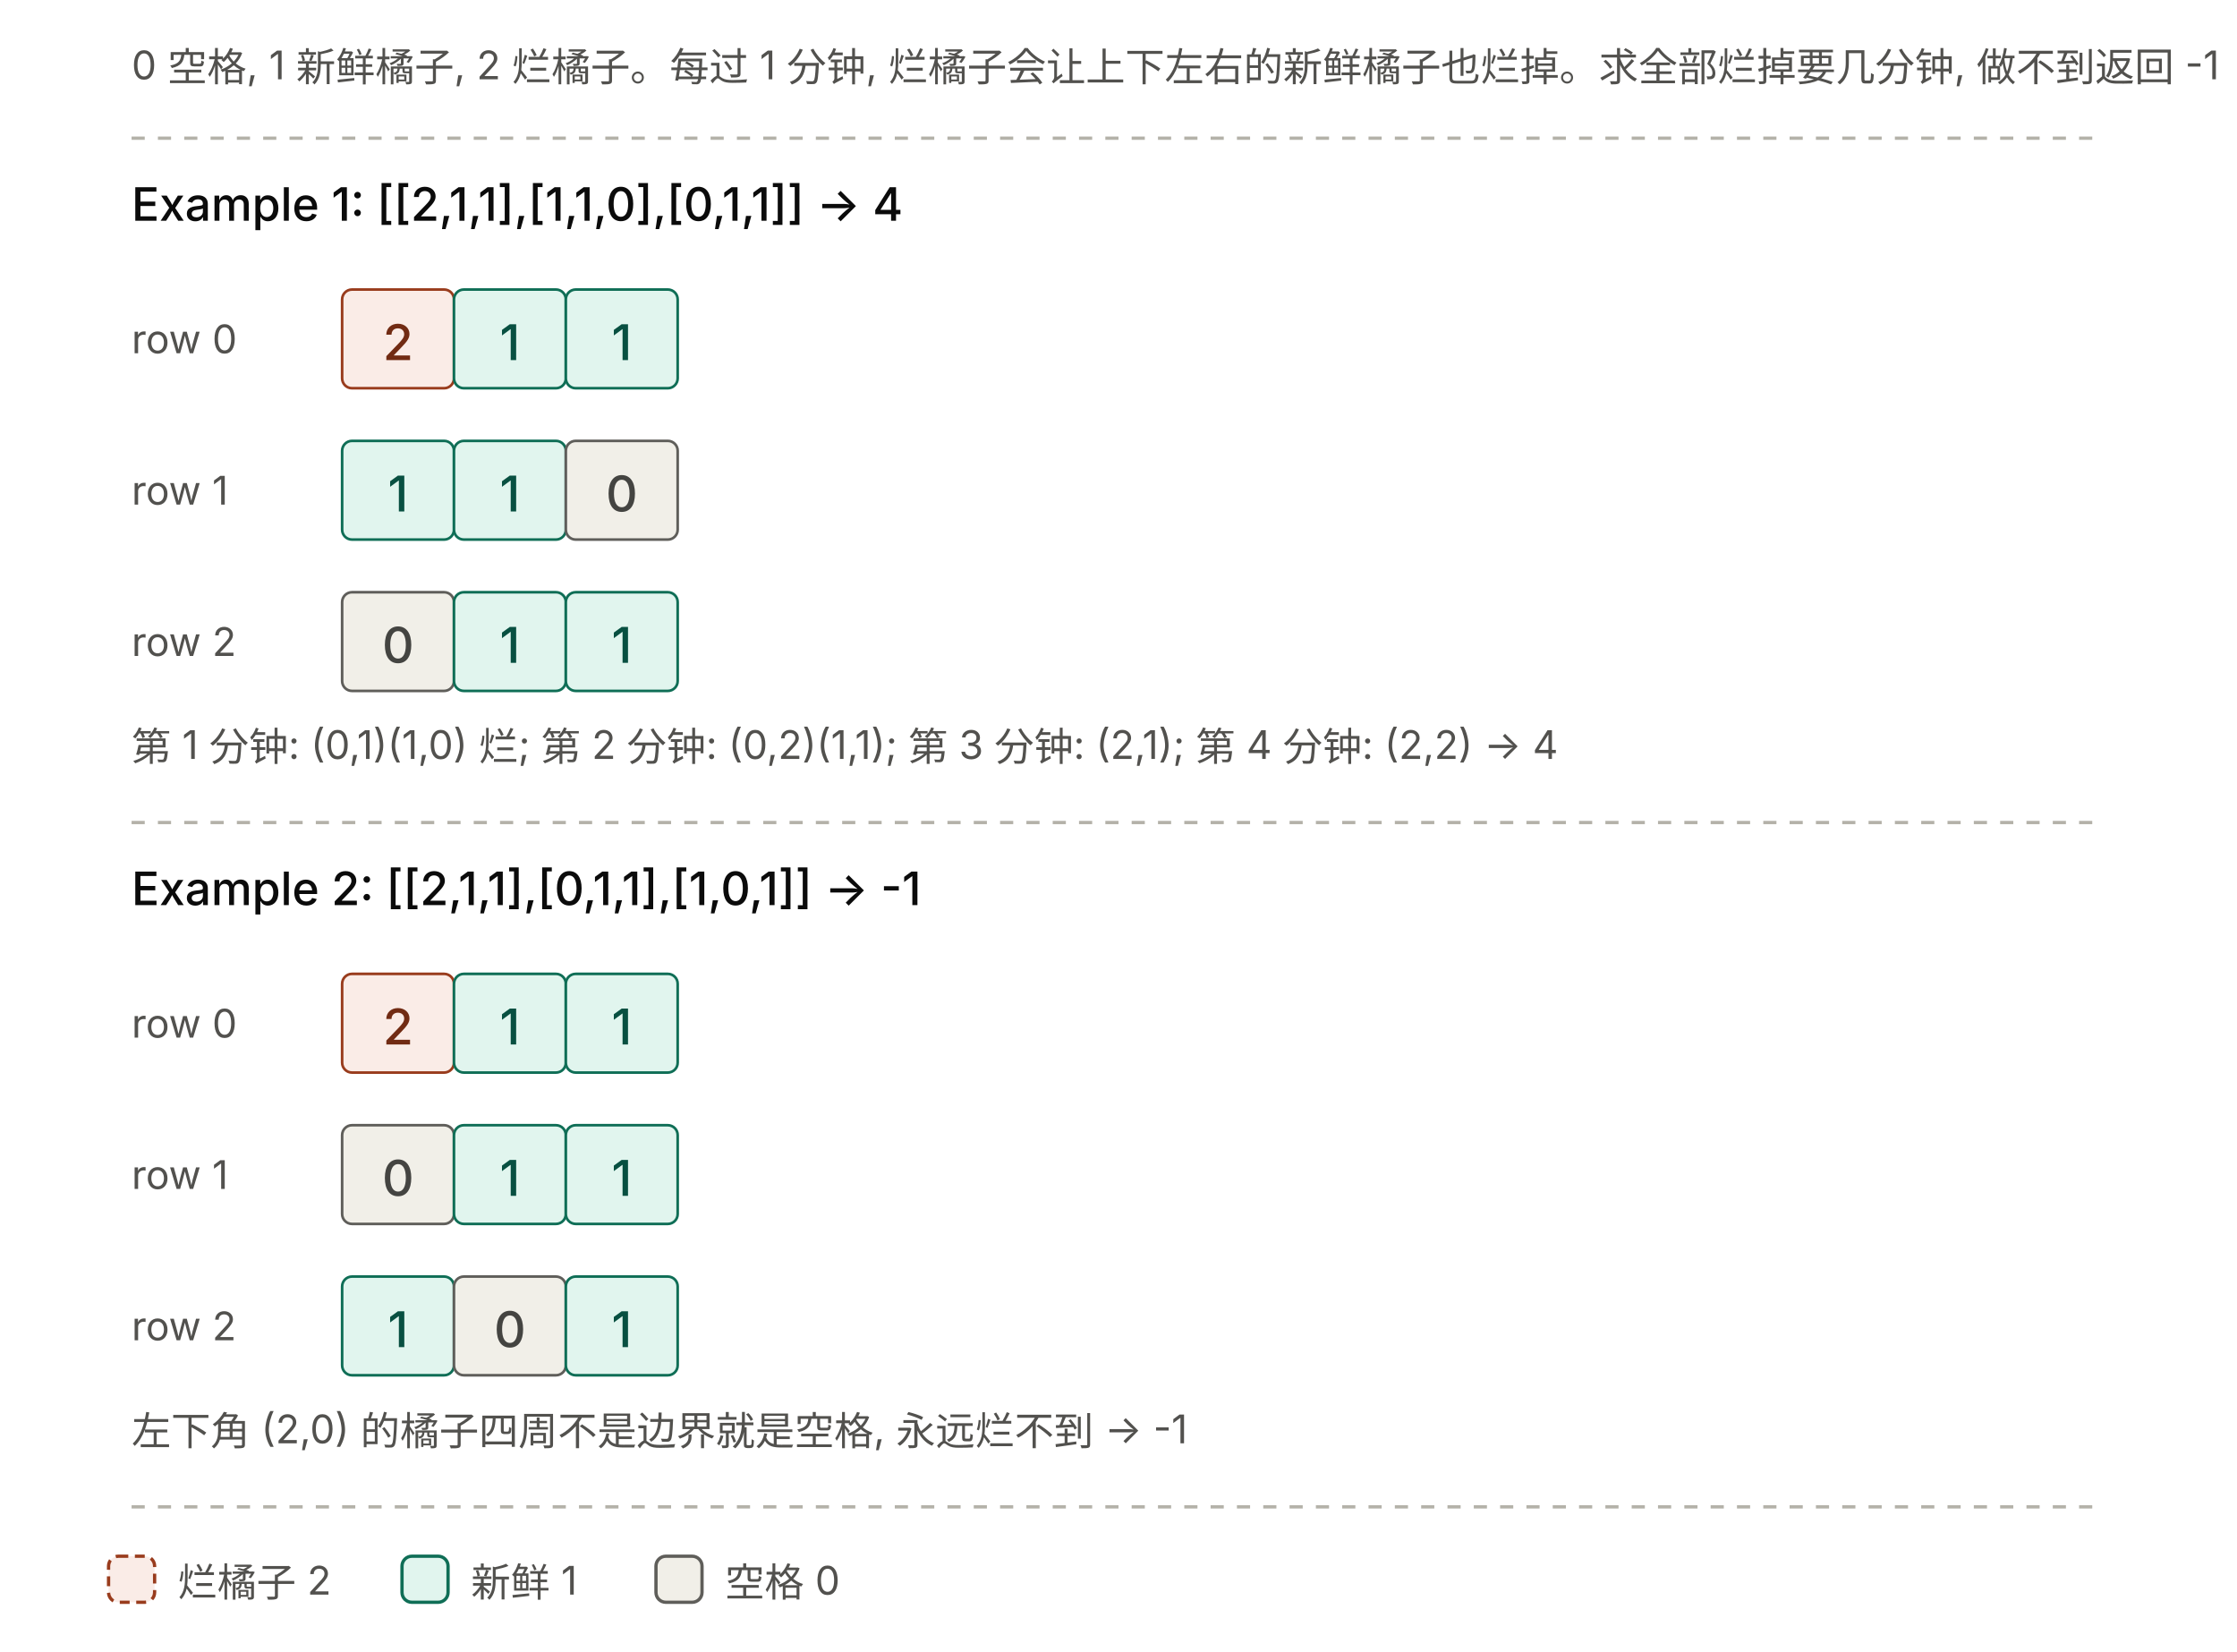
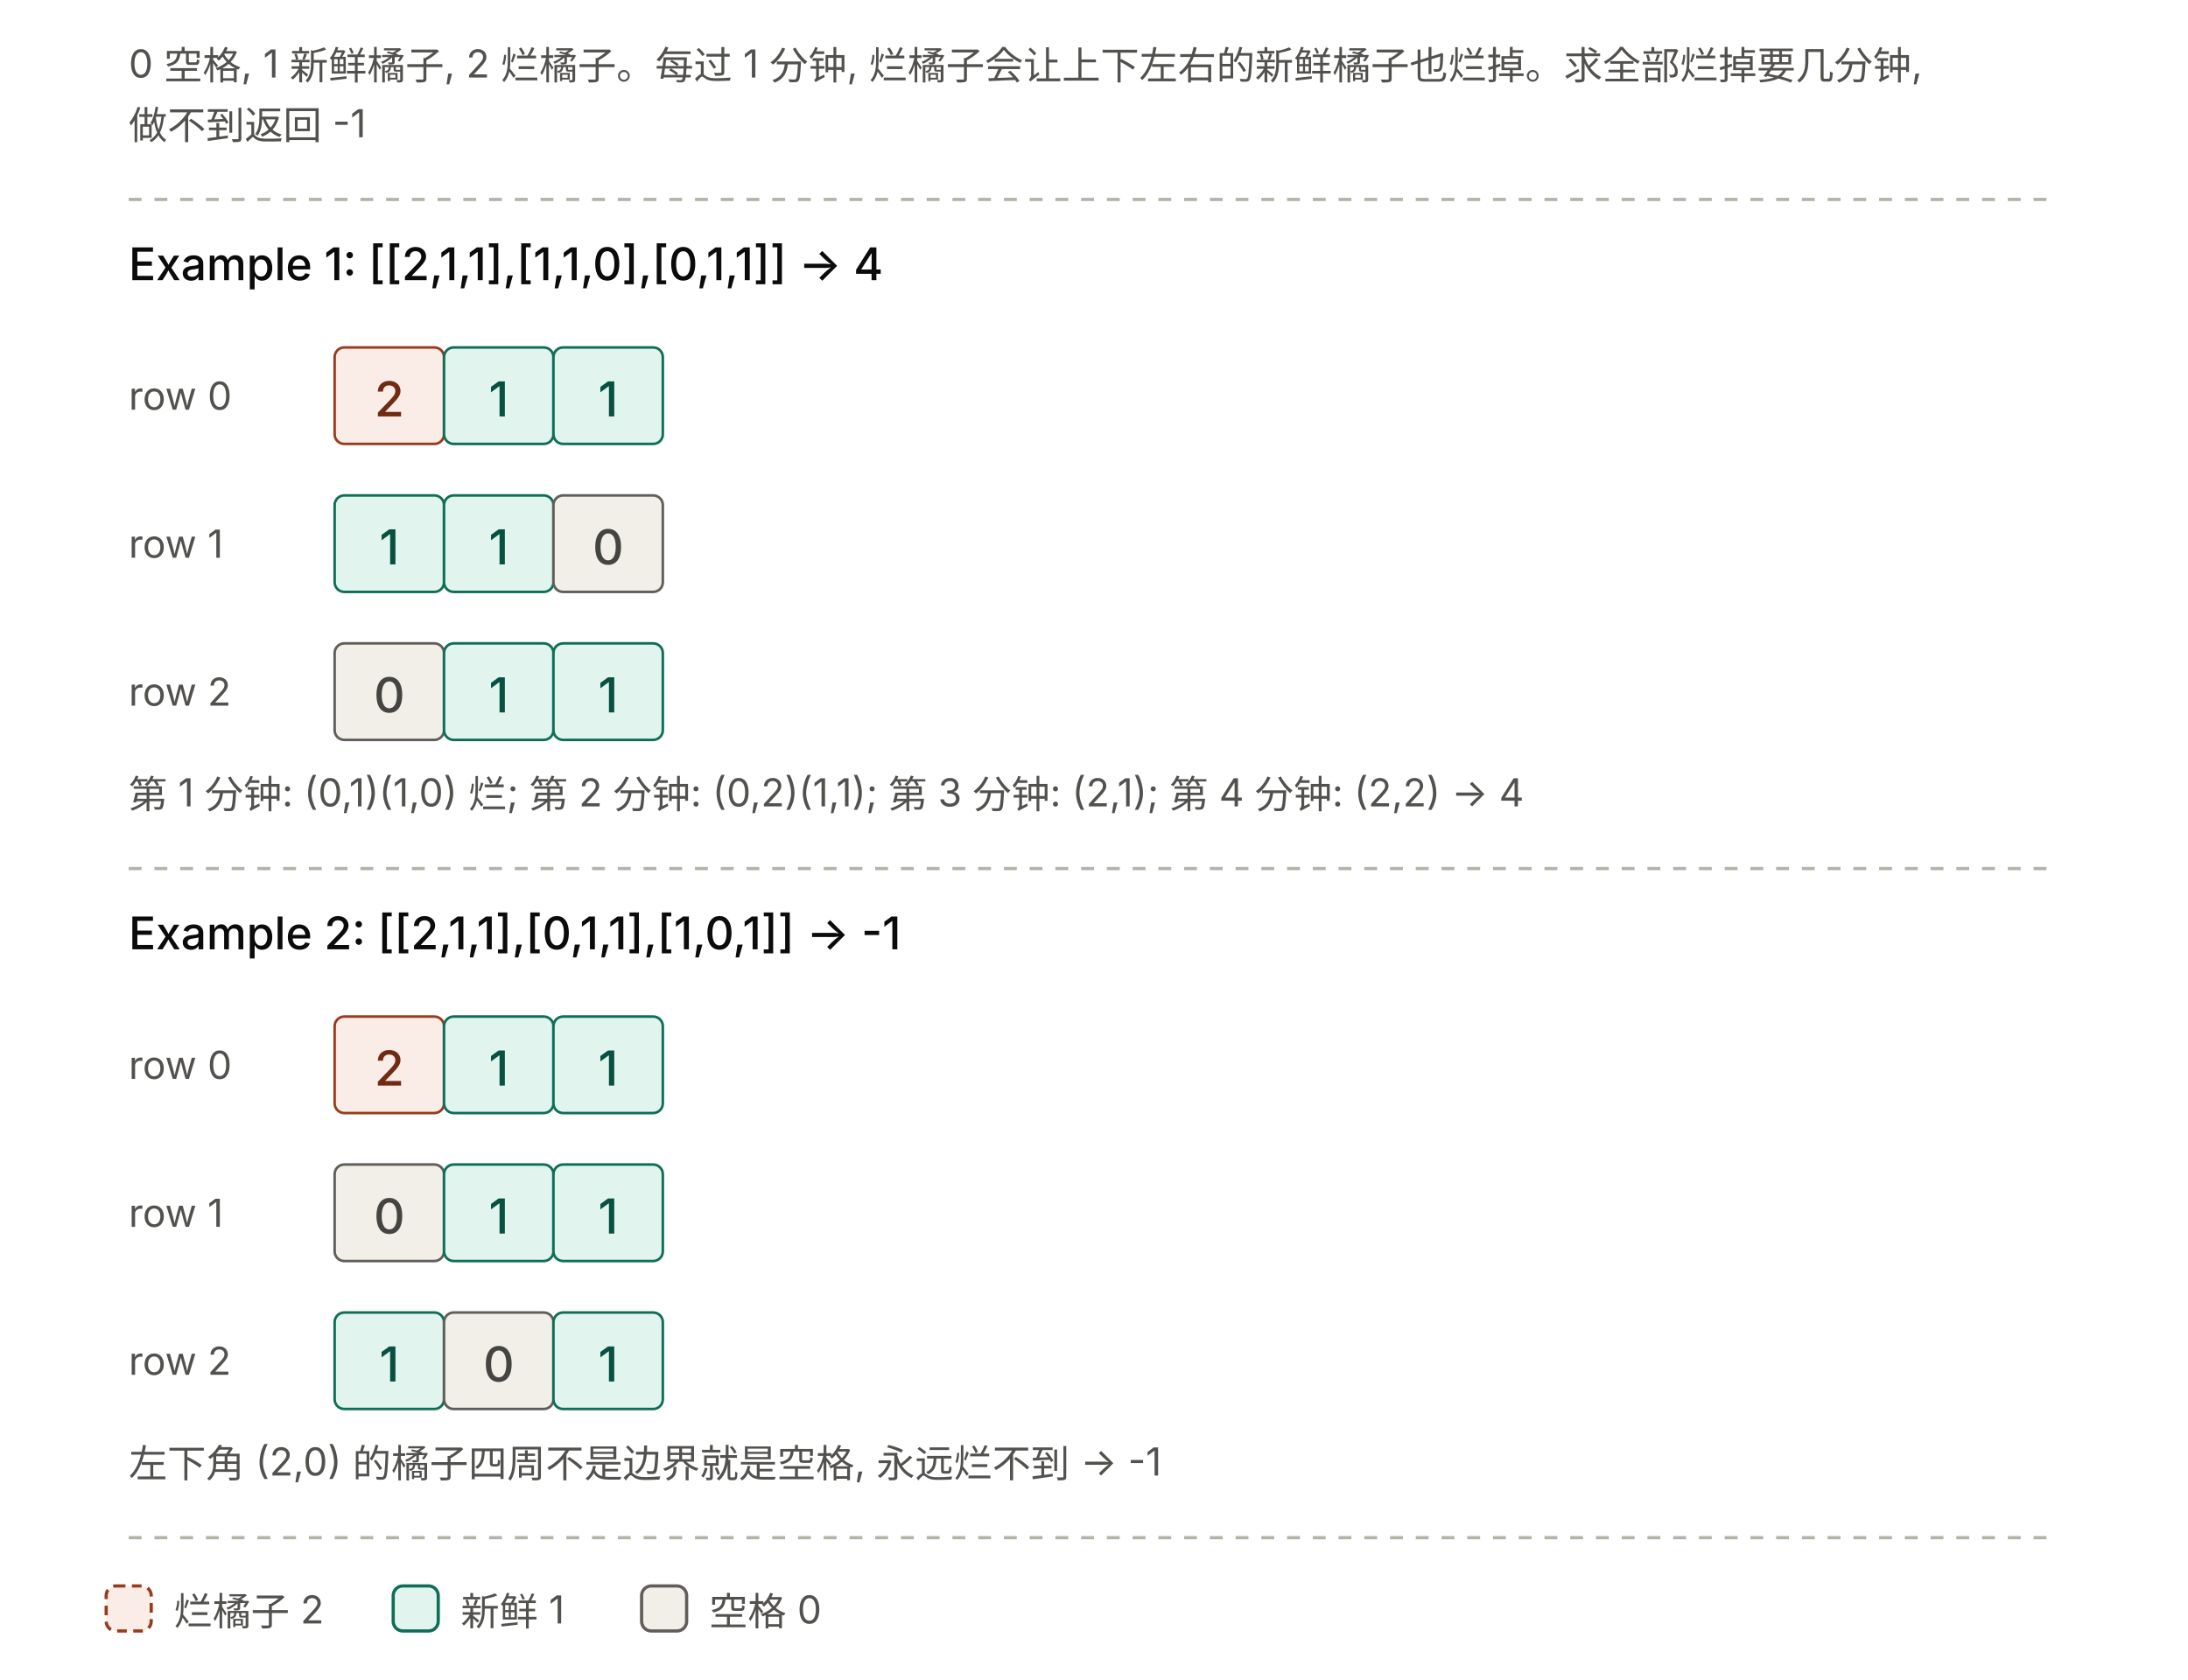
- <svg xmlns="http://www.w3.org/2000/svg" width="100%" viewBox="0 0 680 502" role="img" font-family="ui-sans-serif, system-ui, -apple-system, PingFang SC, sans-serif">
-   <text x="40" y="18" font-size="12" fill="#52514E" text-anchor="start" font-weight="400" dominant-baseline="central" style="white-space:pre">0 空格, 1 新鲜橘子, 2 烂橘子。每过 1 分钟, 烂橘子会让上下左右的新鲜橘子也烂掉。求全部烂掉要几分钟, 做不到返回 -1</text>
-   <line x1="40" y1="42" x2="640" y2="42" stroke="#B4B2A9" stroke-dasharray="4 4" />
-   <text x="40" y="62" font-size="14" fill="#0B0B0B" text-anchor="start" font-weight="500" dominant-baseline="central" style="white-space:pre">Example 1:  [[2,1,1],[1,1,0],[0,1,1]]  →  4</text>
-   <text x="40" y="103" font-size="12" fill="#52514E" text-anchor="start" font-weight="400" dominant-baseline="central" style="white-space:pre">row 0</text>
-   <rect x="104" y="88" width="34" height="30" rx="3" fill="#FAECE7" stroke="#993C1D" stroke-width="0.8" />
-   <text x="121.0" y="104.0" font-size="15" fill="#712B13" text-anchor="middle" font-weight="500" dominant-baseline="central" style="white-space:pre">2</text>
-   <rect x="138" y="88" width="34" height="30" rx="3" fill="#E1F5EE" stroke="#0F6E56" stroke-width="0.8" />
-   <text x="155.0" y="104.0" font-size="15" fill="#085041" text-anchor="middle" font-weight="500" dominant-baseline="central" style="white-space:pre">1</text>
-   <rect x="172" y="88" width="34" height="30" rx="3" fill="#E1F5EE" stroke="#0F6E56" stroke-width="0.8" />
-   <text x="189.0" y="104.0" font-size="15" fill="#085041" text-anchor="middle" font-weight="500" dominant-baseline="central" style="white-space:pre">1</text>
-   <text x="40" y="149" font-size="12" fill="#52514E" text-anchor="start" font-weight="400" dominant-baseline="central" style="white-space:pre">row 1</text>
-   <rect x="104" y="134" width="34" height="30" rx="3" fill="#E1F5EE" stroke="#0F6E56" stroke-width="0.8" />
-   <text x="121.0" y="150.0" font-size="15" fill="#085041" text-anchor="middle" font-weight="500" dominant-baseline="central" style="white-space:pre">1</text>
-   <rect x="138" y="134" width="34" height="30" rx="3" fill="#E1F5EE" stroke="#0F6E56" stroke-width="0.8" />
-   <text x="155.0" y="150.0" font-size="15" fill="#085041" text-anchor="middle" font-weight="500" dominant-baseline="central" style="white-space:pre">1</text>
-   <rect x="172" y="134" width="34" height="30" rx="3" fill="#F1EFE8" stroke="#5F5E5A" stroke-width="0.8" />
-   <text x="189.0" y="150.0" font-size="15" fill="#444441" text-anchor="middle" font-weight="500" dominant-baseline="central" style="white-space:pre">0</text>
-   <text x="40" y="195" font-size="12" fill="#52514E" text-anchor="start" font-weight="400" dominant-baseline="central" style="white-space:pre">row 2</text>
-   <rect x="104" y="180" width="34" height="30" rx="3" fill="#F1EFE8" stroke="#5F5E5A" stroke-width="0.8" />
-   <text x="121.0" y="196.0" font-size="15" fill="#444441" text-anchor="middle" font-weight="500" dominant-baseline="central" style="white-space:pre">0</text>
-   <rect x="138" y="180" width="34" height="30" rx="3" fill="#E1F5EE" stroke="#0F6E56" stroke-width="0.8" />
-   <text x="155.0" y="196.0" font-size="15" fill="#085041" text-anchor="middle" font-weight="500" dominant-baseline="central" style="white-space:pre">1</text>
-   <rect x="172" y="180" width="34" height="30" rx="3" fill="#E1F5EE" stroke="#0F6E56" stroke-width="0.8" />
-   <text x="189.0" y="196.0" font-size="15" fill="#085041" text-anchor="middle" font-weight="500" dominant-baseline="central" style="white-space:pre">1</text>
-   <text x="40" y="226" font-size="12" fill="#52514E" text-anchor="start" font-weight="400" dominant-baseline="central" style="white-space:pre">第 1 分钟: (0,1)(1,0) 烂;  第 2 分钟: (0,2)(1,1);  第 3 分钟: (2,1);  第 4 分钟: (2,2) → 4</text>
-   <line x1="40" y1="250" x2="640" y2="250" stroke="#B4B2A9" stroke-dasharray="4 4" />
-   <text x="40" y="270" font-size="14" fill="#0B0B0B" text-anchor="start" font-weight="500" dominant-baseline="central" style="white-space:pre">Example 2:  [[2,1,1],[0,1,1],[1,0,1]]  →  -1</text>
-   <text x="40" y="311" font-size="12" fill="#52514E" text-anchor="start" font-weight="400" dominant-baseline="central" style="white-space:pre">row 0</text>
-   <rect x="104" y="296" width="34" height="30" rx="3" fill="#FAECE7" stroke="#993C1D" stroke-width="0.8" />
-   <text x="121.0" y="312.0" font-size="15" fill="#712B13" text-anchor="middle" font-weight="500" dominant-baseline="central" style="white-space:pre">2</text>
-   <rect x="138" y="296" width="34" height="30" rx="3" fill="#E1F5EE" stroke="#0F6E56" stroke-width="0.8" />
-   <text x="155.0" y="312.0" font-size="15" fill="#085041" text-anchor="middle" font-weight="500" dominant-baseline="central" style="white-space:pre">1</text>
-   <rect x="172" y="296" width="34" height="30" rx="3" fill="#E1F5EE" stroke="#0F6E56" stroke-width="0.8" />
-   <text x="189.0" y="312.0" font-size="15" fill="#085041" text-anchor="middle" font-weight="500" dominant-baseline="central" style="white-space:pre">1</text>
-   <text x="40" y="357" font-size="12" fill="#52514E" text-anchor="start" font-weight="400" dominant-baseline="central" style="white-space:pre">row 1</text>
-   <rect x="104" y="342" width="34" height="30" rx="3" fill="#F1EFE8" stroke="#5F5E5A" stroke-width="0.8" />
-   <text x="121.0" y="358.0" font-size="15" fill="#444441" text-anchor="middle" font-weight="500" dominant-baseline="central" style="white-space:pre">0</text>
-   <rect x="138" y="342" width="34" height="30" rx="3" fill="#E1F5EE" stroke="#0F6E56" stroke-width="0.8" />
-   <text x="155.0" y="358.0" font-size="15" fill="#085041" text-anchor="middle" font-weight="500" dominant-baseline="central" style="white-space:pre">1</text>
-   <rect x="172" y="342" width="34" height="30" rx="3" fill="#E1F5EE" stroke="#0F6E56" stroke-width="0.8" />
-   <text x="189.0" y="358.0" font-size="15" fill="#085041" text-anchor="middle" font-weight="500" dominant-baseline="central" style="white-space:pre">1</text>
-   <text x="40" y="403" font-size="12" fill="#52514E" text-anchor="start" font-weight="400" dominant-baseline="central" style="white-space:pre">row 2</text>
-   <rect x="104" y="388" width="34" height="30" rx="3" fill="#E1F5EE" stroke="#0F6E56" stroke-width="0.8" />
-   <text x="121.0" y="404.0" font-size="15" fill="#085041" text-anchor="middle" font-weight="500" dominant-baseline="central" style="white-space:pre">1</text>
-   <rect x="138" y="388" width="34" height="30" rx="3" fill="#F1EFE8" stroke="#5F5E5A" stroke-width="0.8" />
-   <text x="155.0" y="404.0" font-size="15" fill="#444441" text-anchor="middle" font-weight="500" dominant-baseline="central" style="white-space:pre">0</text>
-   <rect x="172" y="388" width="34" height="30" rx="3" fill="#E1F5EE" stroke="#0F6E56" stroke-width="0.8" />
-   <text x="189.0" y="404.0" font-size="15" fill="#085041" text-anchor="middle" font-weight="500" dominant-baseline="central" style="white-space:pre">1</text>
-   <text x="40" y="434" font-size="12" fill="#52514E" text-anchor="start" font-weight="400" dominant-baseline="central" style="white-space:pre">左下角 (2,0) 的橘子四周不是边界就是空格, 永远烂不到 → -1</text>
-   <line x1="40" y1="458" x2="640" y2="458" stroke="#B4B2A9" stroke-dasharray="4 4" />
-   <rect x="33" y="473" width="14" height="14" rx="3" fill="#FAECE7" stroke="#993C1D" stroke-dasharray="3 2" />
-   <text x="54" y="480" font-size="12" fill="#52514E" text-anchor="start" font-weight="400" dominant-baseline="central" style="white-space:pre">烂橘子 2</text>
-   <rect x="122.2" y="473" width="14" height="14" rx="3" fill="#E1F5EE" stroke="#0F6E56" />
-   <text x="143.2" y="480" font-size="12" fill="#52514E" text-anchor="start" font-weight="400" dominant-baseline="central" style="white-space:pre">新鲜 1</text>
-   <rect x="199.4" y="473" width="14" height="14" rx="3" fill="#F1EFE8" stroke="#5F5E5A" />
-   <text x="220.4" y="480" font-size="12" fill="#52514E" text-anchor="start" font-weight="400" dominant-baseline="central" style="white-space:pre">空格 0</text>
+ <svg xmlns="http://www.w3.org/2000/svg" width="100%" viewBox="0 0 680 522" role="img" font-family="ui-sans-serif, system-ui, -apple-system, PingFang SC, sans-serif">
+   <text x="40" y="18" font-size="12" fill="#52514E" text-anchor="start" font-weight="400" dominant-baseline="central" style="white-space:pre">0 空格, 1 新鲜橘子, 2 烂橘子。每过 1 分钟, 烂橘子会让上下左右的新鲜橘子也烂掉。求全部烂掉要几分钟,</text>
+   <text x="40" y="38" font-size="12" fill="#52514E" text-anchor="start" font-weight="400" dominant-baseline="central" style="white-space:pre">做不到返回 -1</text>
+   <line x1="40" y1="62" x2="640" y2="62" stroke="#B4B2A9" stroke-dasharray="4 4" />
+   <text x="40" y="82" font-size="14" fill="#0B0B0B" text-anchor="start" font-weight="500" dominant-baseline="central" style="white-space:pre">Example 1:  [[2,1,1],[1,1,0],[0,1,1]]  →  4</text>
+   <text x="40" y="123" font-size="12" fill="#52514E" text-anchor="start" font-weight="400" dominant-baseline="central" style="white-space:pre">row 0</text>
+   <rect x="104" y="108" width="34" height="30" rx="3" fill="#FAECE7" stroke="#993C1D" stroke-width="0.8" />
+   <text x="121.0" y="124.0" font-size="15" fill="#712B13" text-anchor="middle" font-weight="500" dominant-baseline="central" style="white-space:pre">2</text>
+   <rect x="138" y="108" width="34" height="30" rx="3" fill="#E1F5EE" stroke="#0F6E56" stroke-width="0.8" />
+   <text x="155.0" y="124.0" font-size="15" fill="#085041" text-anchor="middle" font-weight="500" dominant-baseline="central" style="white-space:pre">1</text>
+   <rect x="172" y="108" width="34" height="30" rx="3" fill="#E1F5EE" stroke="#0F6E56" stroke-width="0.8" />
+   <text x="189.0" y="124.0" font-size="15" fill="#085041" text-anchor="middle" font-weight="500" dominant-baseline="central" style="white-space:pre">1</text>
+   <text x="40" y="169" font-size="12" fill="#52514E" text-anchor="start" font-weight="400" dominant-baseline="central" style="white-space:pre">row 1</text>
+   <rect x="104" y="154" width="34" height="30" rx="3" fill="#E1F5EE" stroke="#0F6E56" stroke-width="0.8" />
+   <text x="121.0" y="170.0" font-size="15" fill="#085041" text-anchor="middle" font-weight="500" dominant-baseline="central" style="white-space:pre">1</text>
+   <rect x="138" y="154" width="34" height="30" rx="3" fill="#E1F5EE" stroke="#0F6E56" stroke-width="0.8" />
+   <text x="155.0" y="170.0" font-size="15" fill="#085041" text-anchor="middle" font-weight="500" dominant-baseline="central" style="white-space:pre">1</text>
+   <rect x="172" y="154" width="34" height="30" rx="3" fill="#F1EFE8" stroke="#5F5E5A" stroke-width="0.8" />
+   <text x="189.0" y="170.0" font-size="15" fill="#444441" text-anchor="middle" font-weight="500" dominant-baseline="central" style="white-space:pre">0</text>
+   <text x="40" y="215" font-size="12" fill="#52514E" text-anchor="start" font-weight="400" dominant-baseline="central" style="white-space:pre">row 2</text>
+   <rect x="104" y="200" width="34" height="30" rx="3" fill="#F1EFE8" stroke="#5F5E5A" stroke-width="0.8" />
+   <text x="121.0" y="216.0" font-size="15" fill="#444441" text-anchor="middle" font-weight="500" dominant-baseline="central" style="white-space:pre">0</text>
+   <rect x="138" y="200" width="34" height="30" rx="3" fill="#E1F5EE" stroke="#0F6E56" stroke-width="0.8" />
+   <text x="155.0" y="216.0" font-size="15" fill="#085041" text-anchor="middle" font-weight="500" dominant-baseline="central" style="white-space:pre">1</text>
+   <rect x="172" y="200" width="34" height="30" rx="3" fill="#E1F5EE" stroke="#0F6E56" stroke-width="0.8" />
+   <text x="189.0" y="216.0" font-size="15" fill="#085041" text-anchor="middle" font-weight="500" dominant-baseline="central" style="white-space:pre">1</text>
+   <text x="40" y="246" font-size="12" fill="#52514E" text-anchor="start" font-weight="400" dominant-baseline="central" style="white-space:pre">第 1 分钟: (0,1)(1,0) 烂;  第 2 分钟: (0,2)(1,1);  第 3 分钟: (2,1);  第 4 分钟: (2,2) → 4</text>
+   <line x1="40" y1="270" x2="640" y2="270" stroke="#B4B2A9" stroke-dasharray="4 4" />
+   <text x="40" y="290" font-size="14" fill="#0B0B0B" text-anchor="start" font-weight="500" dominant-baseline="central" style="white-space:pre">Example 2:  [[2,1,1],[0,1,1],[1,0,1]]  →  -1</text>
+   <text x="40" y="331" font-size="12" fill="#52514E" text-anchor="start" font-weight="400" dominant-baseline="central" style="white-space:pre">row 0</text>
+   <rect x="104" y="316" width="34" height="30" rx="3" fill="#FAECE7" stroke="#993C1D" stroke-width="0.8" />
+   <text x="121.0" y="332.0" font-size="15" fill="#712B13" text-anchor="middle" font-weight="500" dominant-baseline="central" style="white-space:pre">2</text>
+   <rect x="138" y="316" width="34" height="30" rx="3" fill="#E1F5EE" stroke="#0F6E56" stroke-width="0.8" />
+   <text x="155.0" y="332.0" font-size="15" fill="#085041" text-anchor="middle" font-weight="500" dominant-baseline="central" style="white-space:pre">1</text>
+   <rect x="172" y="316" width="34" height="30" rx="3" fill="#E1F5EE" stroke="#0F6E56" stroke-width="0.8" />
+   <text x="189.0" y="332.0" font-size="15" fill="#085041" text-anchor="middle" font-weight="500" dominant-baseline="central" style="white-space:pre">1</text>
+   <text x="40" y="377" font-size="12" fill="#52514E" text-anchor="start" font-weight="400" dominant-baseline="central" style="white-space:pre">row 1</text>
+   <rect x="104" y="362" width="34" height="30" rx="3" fill="#F1EFE8" stroke="#5F5E5A" stroke-width="0.8" />
+   <text x="121.0" y="378.0" font-size="15" fill="#444441" text-anchor="middle" font-weight="500" dominant-baseline="central" style="white-space:pre">0</text>
+   <rect x="138" y="362" width="34" height="30" rx="3" fill="#E1F5EE" stroke="#0F6E56" stroke-width="0.8" />
+   <text x="155.0" y="378.0" font-size="15" fill="#085041" text-anchor="middle" font-weight="500" dominant-baseline="central" style="white-space:pre">1</text>
+   <rect x="172" y="362" width="34" height="30" rx="3" fill="#E1F5EE" stroke="#0F6E56" stroke-width="0.8" />
+   <text x="189.0" y="378.0" font-size="15" fill="#085041" text-anchor="middle" font-weight="500" dominant-baseline="central" style="white-space:pre">1</text>
+   <text x="40" y="423" font-size="12" fill="#52514E" text-anchor="start" font-weight="400" dominant-baseline="central" style="white-space:pre">row 2</text>
+   <rect x="104" y="408" width="34" height="30" rx="3" fill="#E1F5EE" stroke="#0F6E56" stroke-width="0.8" />
+   <text x="121.0" y="424.0" font-size="15" fill="#085041" text-anchor="middle" font-weight="500" dominant-baseline="central" style="white-space:pre">1</text>
+   <rect x="138" y="408" width="34" height="30" rx="3" fill="#F1EFE8" stroke="#5F5E5A" stroke-width="0.8" />
+   <text x="155.0" y="424.0" font-size="15" fill="#444441" text-anchor="middle" font-weight="500" dominant-baseline="central" style="white-space:pre">0</text>
+   <rect x="172" y="408" width="34" height="30" rx="3" fill="#E1F5EE" stroke="#0F6E56" stroke-width="0.8" />
+   <text x="189.0" y="424.0" font-size="15" fill="#085041" text-anchor="middle" font-weight="500" dominant-baseline="central" style="white-space:pre">1</text>
+   <text x="40" y="454" font-size="12" fill="#52514E" text-anchor="start" font-weight="400" dominant-baseline="central" style="white-space:pre">左下角 (2,0) 的橘子四周不是边界就是空格, 永远烂不到 → -1</text>
+   <line x1="40" y1="478" x2="640" y2="478" stroke="#B4B2A9" stroke-dasharray="4 4" />
+   <rect x="33" y="493" width="14" height="14" rx="3" fill="#FAECE7" stroke="#993C1D" stroke-dasharray="3 2" />
+   <text x="54" y="500" font-size="12" fill="#52514E" text-anchor="start" font-weight="400" dominant-baseline="central" style="white-space:pre">烂橘子 2</text>
+   <rect x="122.2" y="493" width="14" height="14" rx="3" fill="#E1F5EE" stroke="#0F6E56" />
+   <text x="143.2" y="500" font-size="12" fill="#52514E" text-anchor="start" font-weight="400" dominant-baseline="central" style="white-space:pre">新鲜 1</text>
+   <rect x="199.4" y="493" width="14" height="14" rx="3" fill="#F1EFE8" stroke="#5F5E5A" />
+   <text x="220.4" y="500" font-size="12" fill="#52514E" text-anchor="start" font-weight="400" dominant-baseline="central" style="white-space:pre">空格 0</text>
</svg>
